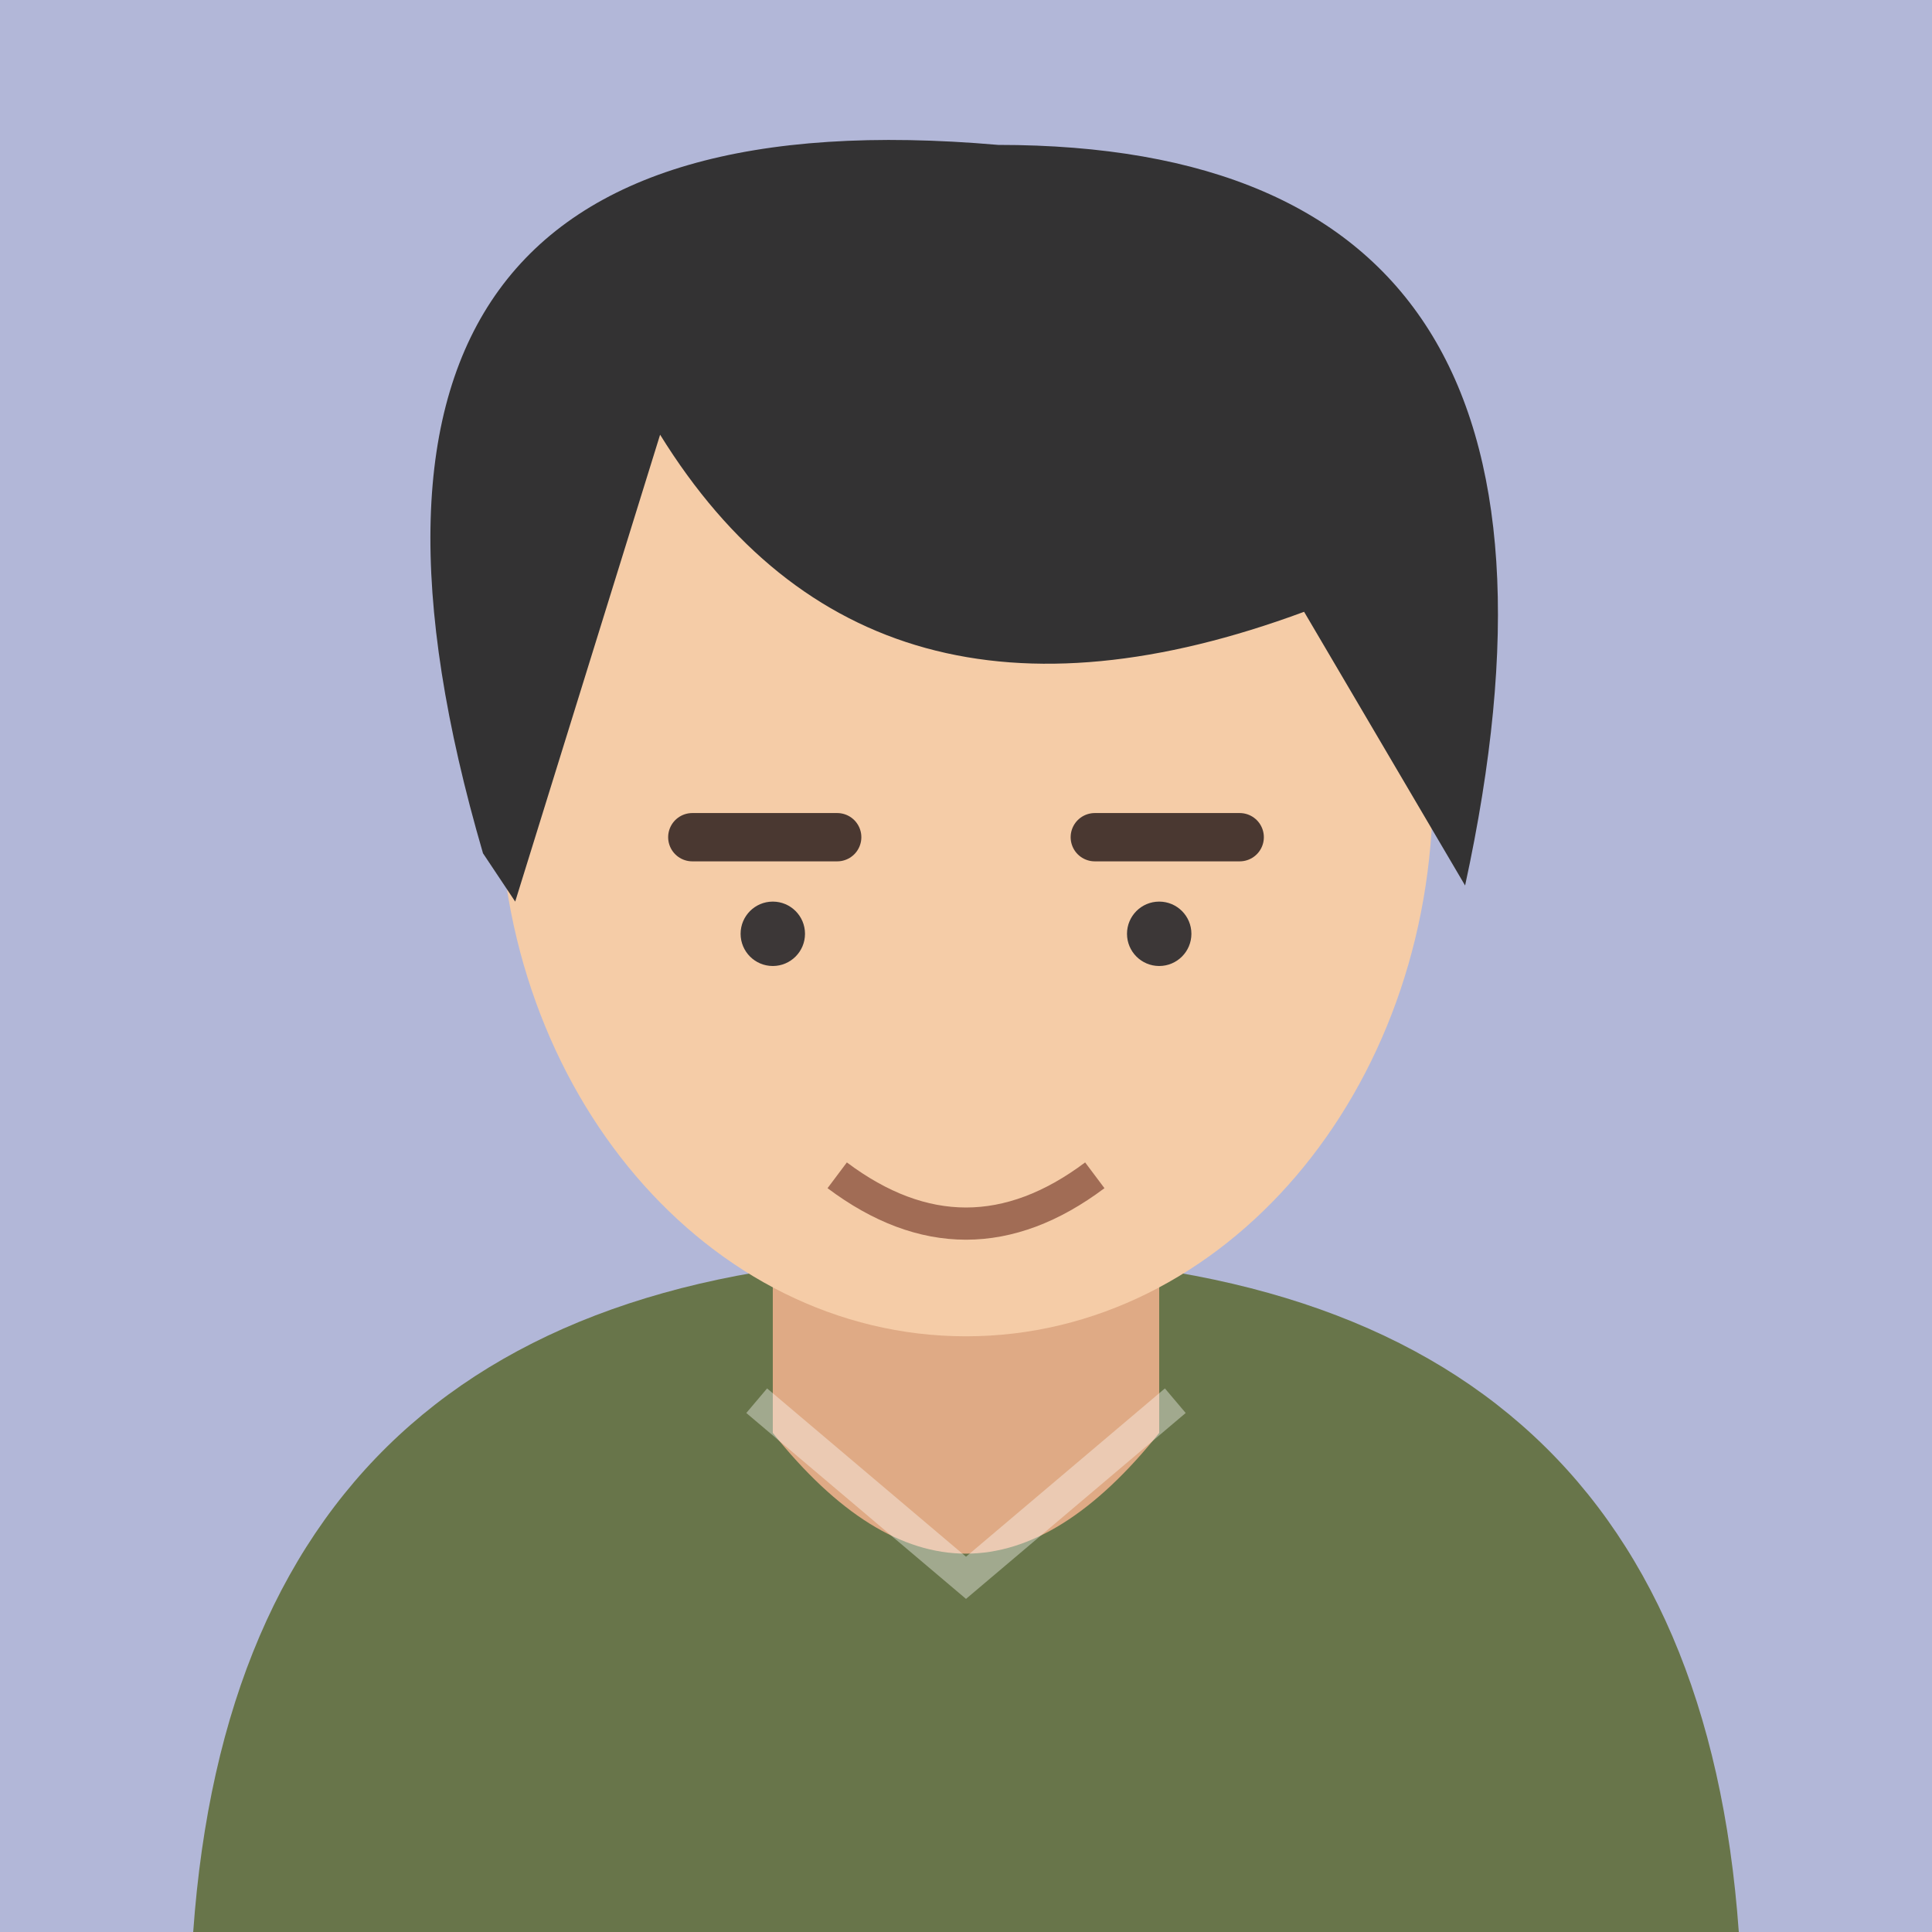
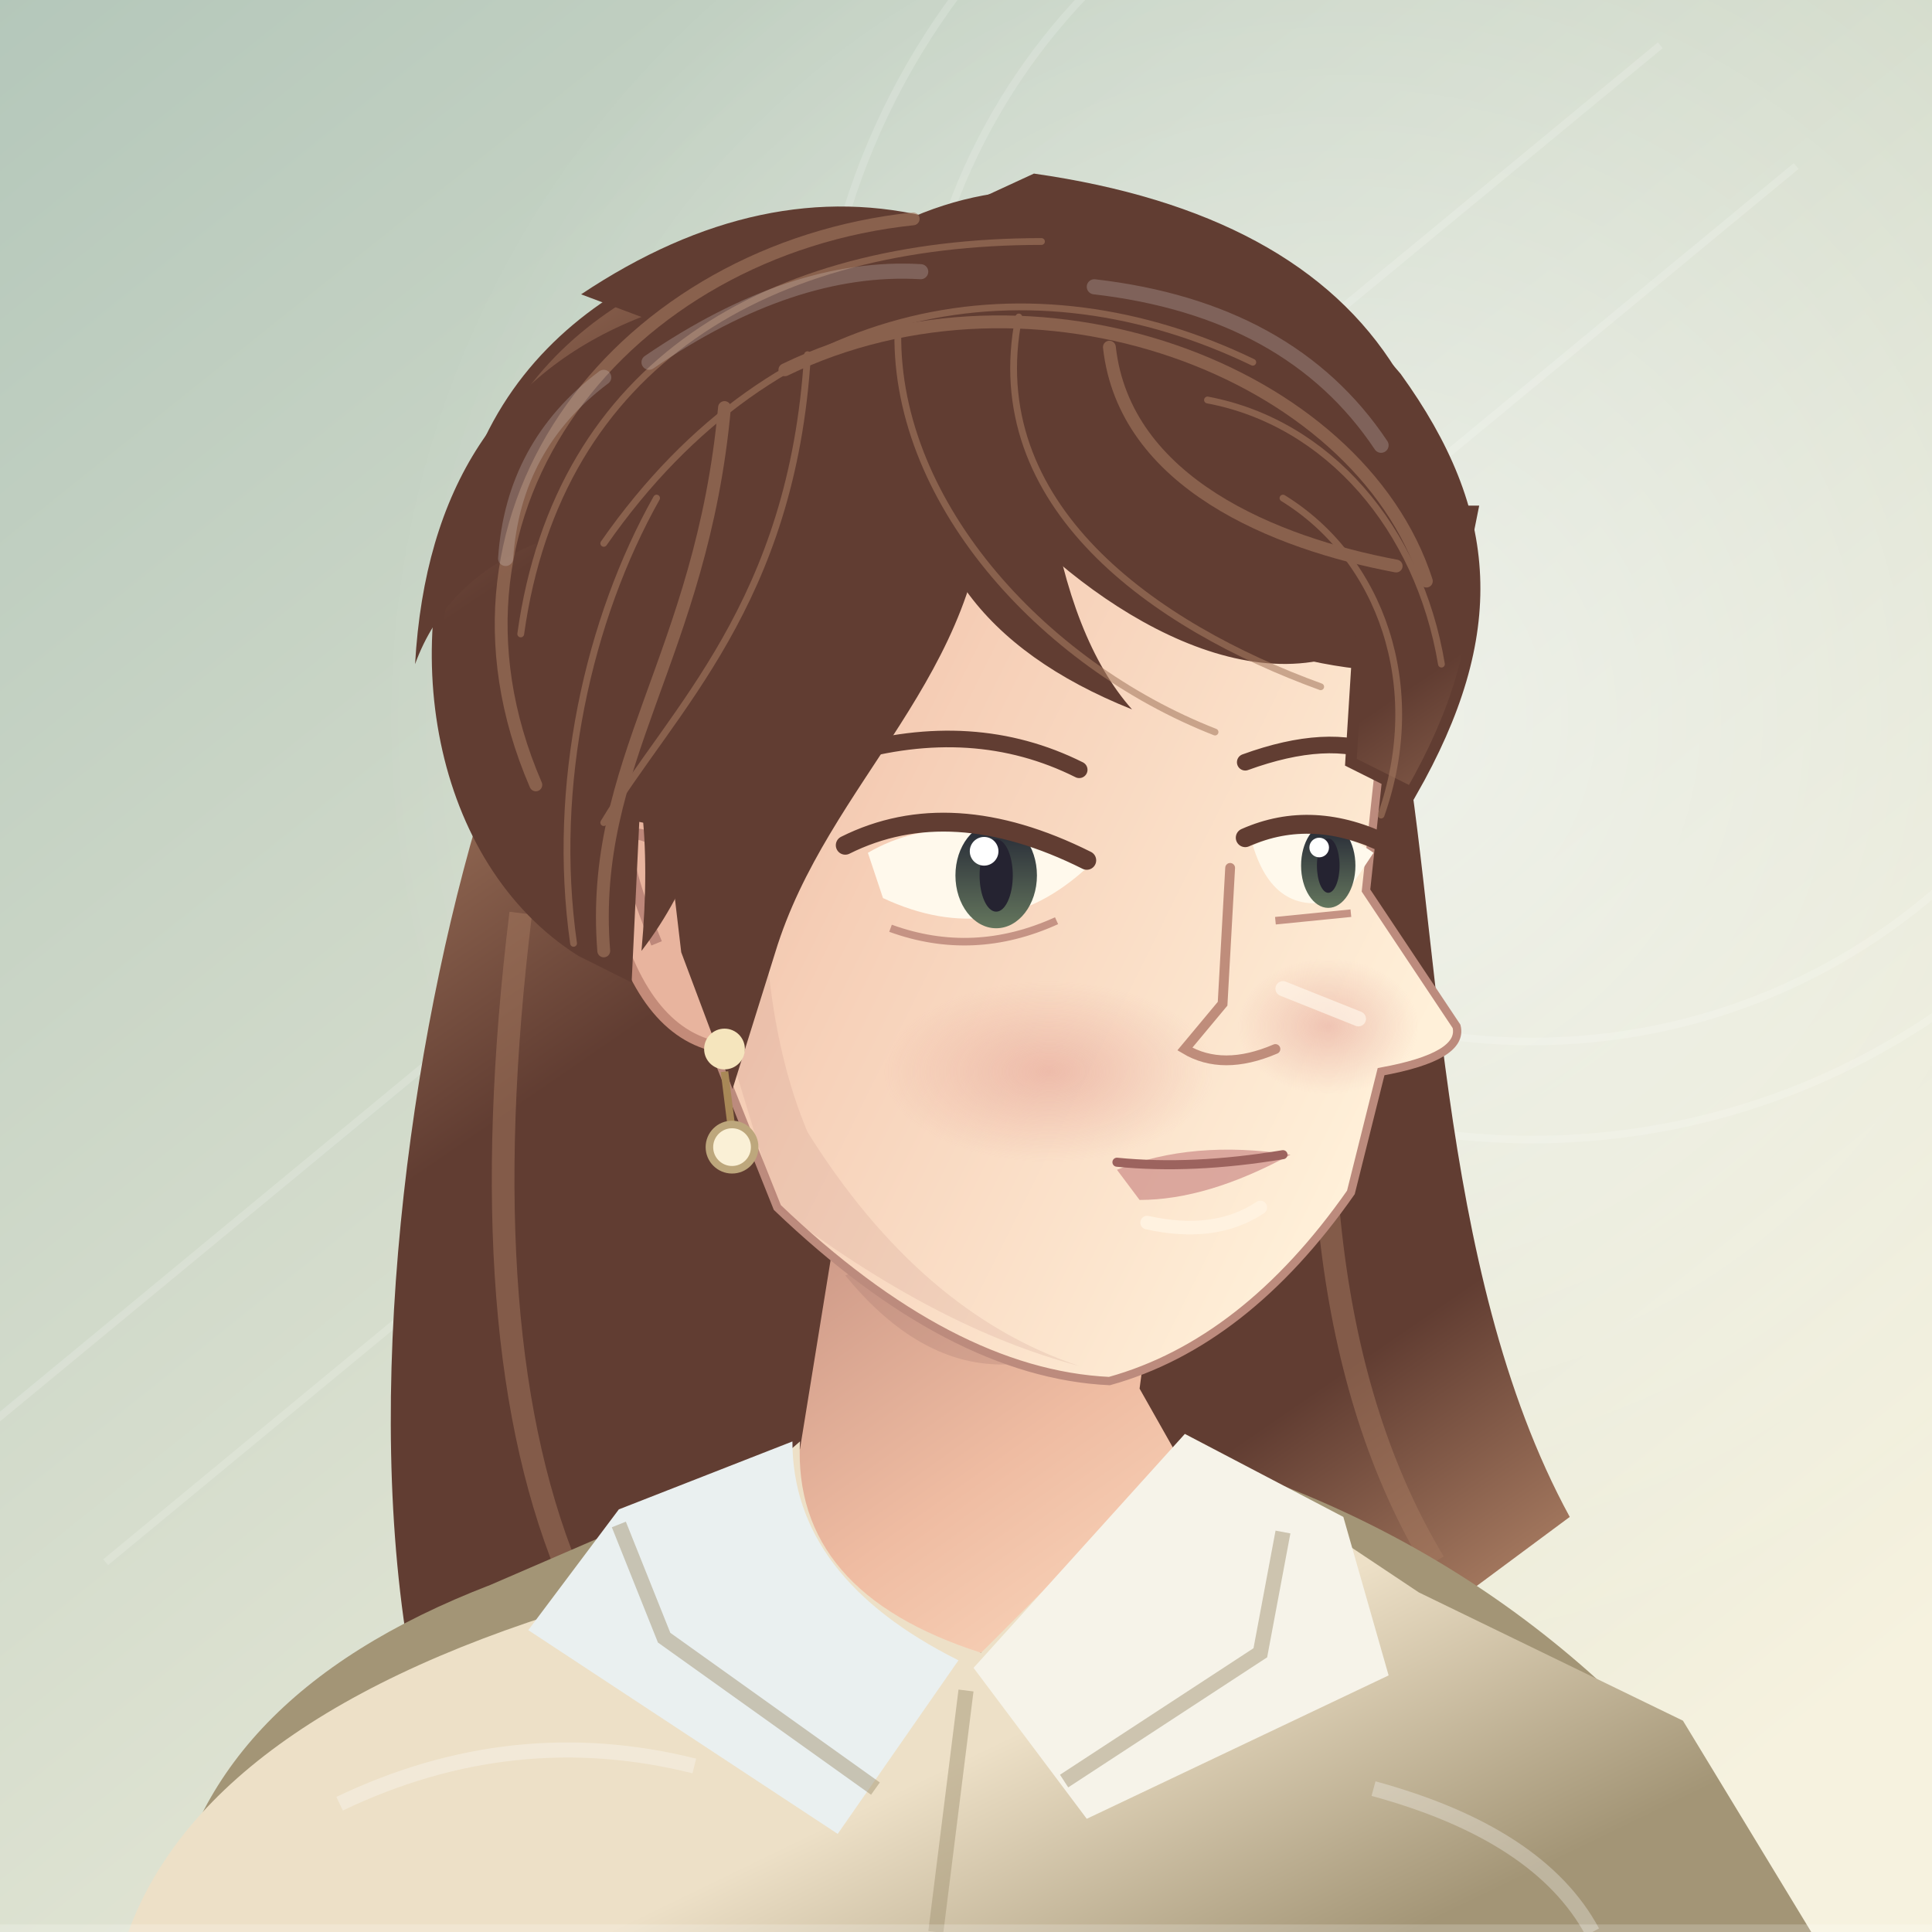
- <svg xmlns="http://www.w3.org/2000/svg" viewBox="0 0 120 120">
-   <rect width="120" height="120" fill="#b2b7d8" />
-   <path d="M12 120q3-42 48-42t48 42" fill="#68754a" />
-   <path d="M48 70h24v19q-12 15-24 0" fill="#dfaa85" />
-   <ellipse cx="60" cy="49" rx="29" ry="34" fill="#f5cca7" />
-   <path d="M30 53Q16 5 62 9q39 0 29 46l-10-17Q54 48 41 27L32 56" fill="#333233" />
-   <path d="M43 52h9m16 0h9" stroke="#4a3831" stroke-width="3" stroke-linecap="round" />
-   <circle cx="48" cy="58" r="2" fill="#3c3737" />
-   <circle cx="72" cy="58" r="2" fill="#3c3737" />
-   <path d="M52 73q8 6 16 0" stroke="#a16c55" stroke-width="2" fill="none" />
-   <path d="M47 87l13 11 13-11" stroke="#ffffff60" stroke-width="2" fill="none" />
+ <svg xmlns="http://www.w3.org/2000/svg" width="512" height="512" viewBox="0 0 256 256" role="img" aria-label="原创插画玩家头像">
+   <defs>
+     <linearGradient id="bg" x2=".8" y2="1">
+       <stop stop-color="#b4c7ba" />
+       <stop offset="1" stop-color="#f6f2df" />
+     </linearGradient>
+     <radialGradient id="halo">
+       <stop stop-color="#fff" stop-opacity=".55" />
+       <stop offset="1" stop-color="#fff" stop-opacity="0" />
+     </radialGradient>
+     <linearGradient id="skin" x1="0" x2="1" y2=".6">
+       <stop stop-color="#e4ad96" />
+       <stop offset=".46" stop-color="#f6cfb7" />
+       <stop offset="1" stop-color="#fff0d9" />
+     </linearGradient>
+     <linearGradient id="neck" x2=".8" y2="1">
+       <stop stop-color="#bd897b" />
+       <stop offset=".65" stop-color="#efbca2" />
+       <stop offset="1" stop-color="#f9d5bb" />
+     </linearGradient>
+     <linearGradient id="hair" x2=".8" y2="1">
+       <stop stop-color="#a67a60" />
+       <stop offset=".3" stop-color="#613d32" />
+       <stop offset=".8" stop-color="#613d32" />
+       <stop offset="1" stop-color="#a67a60" />
+     </linearGradient>
+     <linearGradient id="coat" x2="1" y2=".6">
+       <stop stop-color="#ede0c7" />
+       <stop offset=".65" stop-color="#ede0c7" />
+       <stop offset="1" stop-color="#a39576" />
+     </linearGradient>
+     <linearGradient id="iris" x2="0" y2="1">
+       <stop stop-color="#242735" />
+       <stop offset="1" stop-color="#64765d" />
+     </linearGradient>
+     <radialGradient id="blush">
+       <stop stop-color="#d9857e" stop-opacity=".38" />
+       <stop offset="1" stop-color="#d9857e" stop-opacity="0" />
+     </radialGradient>
+   </defs>
+   <path fill="url(#bg)" d="M0 0h256v256H0z" />
+   <circle cx="179" cy="95" r="131" fill="url(#halo)" />
+   <g fill="none" stroke="#fff" opacity=".17">
+     <circle cx="203" cy="56" r="82" />
+     <circle cx="203" cy="56" r="95" />
+     <path d="M14 207L238 22M-4 191L220 6" />
+   </g>
+   <path d="M65 103C55 134 48 181 54 218L88 227L113 197L177 224L208 201C190 168 191 121 185 92Z" fill="url(#hair)" />
+   <path d="M69 121Q62 178 76 210M178 109Q169 172 190 207" fill="none" stroke="#a67a60" stroke-width="3" opacity=".5" />
+   <path d="M22 256Q26 225 65 210L102 194L162 194Q211 210 239 256Z" fill="#a39576" />
+   <path d="M112 155L106 192L91 204Q117 233 164 207L151 184L155 154Z" fill="url(#neck)" />
+   <path d="M112 169Q130 191 153 172L150 155Z" fill="#976a64" opacity=".22" />
+   <path d="M83 211L106 191Q105 211 130 219L158 191L188 211L223 228L240 256H17Q28 226 83 211Z" fill="url(#coat)" />
+   <path d="M105 191L82 200L70 216L111 243L127 220Q105 209 105 191Z" fill="#eaf0f0" />
+   <path d="M157 190L178 201L184 222L144 241L129 221Z" fill="#f6f3e9" />
+   <path d="M82 202L88 217L116 237M170 203L167 219L141 236M128 224L124 256" stroke="#a39576" opacity=".5" fill="none" stroke-width="2" />
+   <path d="M45 239Q68 228 92 234M182 237Q204 243 211 256" stroke="#fff" stroke-opacity=".3" stroke-width="2" fill="none" />
+   <path d="M80 96C77 71 92 51 120 46C157 40 182 59 184 90L181 118L193 136Q194 140 183 142L179 158Q165 178 147 183Q126 182 103 160L91 130Z" fill="url(#skin)" stroke="#bc8b7d" stroke-width="1.1" />
+   <path d="M87 101C77 99 76 113 82 124Q87 139 98 139L101 125Z" fill="#e8b49e" stroke="#c38b79" stroke-width="1.4" />
+   <path d="M86 111Q80 108 87 125M88 116Q94 114 95 127" stroke="#bd877a" fill="none" stroke-width="1.5" />
+   <path d="M102 99Q99 131 107 150Q122 174 143 181Q124 176 103 160L96 137Z" fill="#b47871" opacity=".15" />
+   <ellipse cx="139" cy="142" rx="22" ry="12" fill="url(#blush)" />
+   <ellipse cx="176" cy="136" rx="12" ry="9" fill="url(#blush)" />
+   <path d="M163 115L162 133L157 139Q162 142 169 139" fill="none" stroke="#bf8d7b" stroke-width="1.3" stroke-linecap="round" />
+   <path d="M170 131L180 135" stroke="#fff5e8" stroke-width="2" stroke-linecap="round" opacity=".7" />
+   <path d="M115 113Q127 106 144 115Q132 126 117 119Z" fill="#fff9ec" />
+   <path d="M166 112Q175 108 182 113L178 119Q169 122 166 112Z" fill="#fff9ec" />
+   <ellipse cx="132" cy="116" rx="5.4" ry="7" fill="url(#iris)" />
+   <ellipse cx="176" cy="114.7" rx="3.6" ry="5.6" fill="url(#iris)" />
+   <ellipse cx="132" cy="116" rx="2.2" ry="4.8" fill="#252331" />
+   <ellipse cx="176" cy="114.7" rx="1.5" ry="3.6" fill="#252331" />
+   <circle cx="130.4" cy="112.8" r="1.9" fill="#fff" />
+   <circle cx="174.8" cy="112.3" r="1.3" fill="#fff" />
+   <path d="M112 112Q126 105 144 114M165 111Q174 107 184 112" stroke="#613d32" fill="none" stroke-width="2.5" stroke-linecap="round" />
+   <path d="M118 123Q129 127 140 122M169 122L179 121" stroke="#c59384" fill="none" stroke-width="1" />
+   <path d="M112 100Q129 95 143 102M165 101Q176 97 183 100" fill="none" stroke="#613d32" stroke-width="2.2" stroke-linecap="round" />
+   <path d="M148 155Q158 151 171 153Q160 159 151 159Z" fill="#cd8c87" opacity=".7" />
+   <path d="M148 154Q158 155 170 153" fill="none" stroke="#9c635e" stroke-width="1.2" stroke-linecap="round" />
+   <path d="M152 162Q161 164 167 160" fill="none" stroke="#fff2e0" stroke-width="1.8" stroke-linecap="round" />
+   <path d="M77 126C58 114 53 85 63 63C72 37 101 29 120 30C148 17 175 38 185 50C198 68 199 84 187 105L179 101L180 85C164 93 142 78 130 63C130 89 109 103 102 126L97 142L91 126L89 109L84 108L83 129Z" fill="url(#hair)" stroke="#613d32" stroke-width="1.5" />
+   <path d="M71 72Q59 77 55 88Q57 53 85 42L77 39Q101 23 124 29L137 23Q172 28 185 49Q170 39 157 40Q181 49 189 67L196 67L193 82Q178 79 168 68Q177 86 185 89Q158 88 139 66Q142 85 150 94Q120 82 122 55Q108 82 96 94Q95 113 85 126Q87 104 81 93Z" fill="#613d32" />
+   <g fill="none" stroke="#a67a60" stroke-linecap="round" opacity=".58">
+     <path d="M71 104C55 67 83 33 121 29" stroke-width="1.7" />
+     <path d="M69 84C74 48 102 32 138 32" stroke-width="0.9" />
+     <path d="M80 72C103 39 137 34 166 48" stroke-width="0.9" />
+     <path d="M104 49C137 33 180 49 189 77" stroke-width="1.7" />
+     <path d="M119 43C118 66 138 88 161 97" stroke-width="0.9" />
+     <path d="M135 42C130 67 153 83 175 91" stroke-width="0.9" />
+     <path d="M147 46C149 64 169 72 185 75" stroke-width="1.7" />
+     <path d="M160 53C176 56 188 70 191 88" stroke-width="0.9" />
+     <path d="M107 47C105 80 89 94 80 109" stroke-width="0.9" />
+     <path d="M96 54C93 87 78 101 80 126" stroke-width="1.7" />
+     <path d="M87 66C78 82 73 104 76 125" stroke-width="0.9" />
+     <path d="M170 66C183 74 189 91 183 108" stroke-width="0.9" />
+   </g>
+   <path d="M86 48Q105 35 122 36M145 38Q171 41 183 59M67 74Q68 59 80 50" fill="none" stroke="#e5dfe0" stroke-opacity=".23" stroke-width="2" stroke-linecap="round" />
+   <circle cx="96" cy="139" r="2.7" fill="#f5e5bd" />
+   <path d="M96 142L97 150" stroke="#a88857" />
+   <circle cx="97" cy="152" r="3" fill="#faf0d6" stroke="#bda77c" />
+   <path d="M0 255.5H256" stroke="#fff" stroke-opacity=".2" />
</svg>
